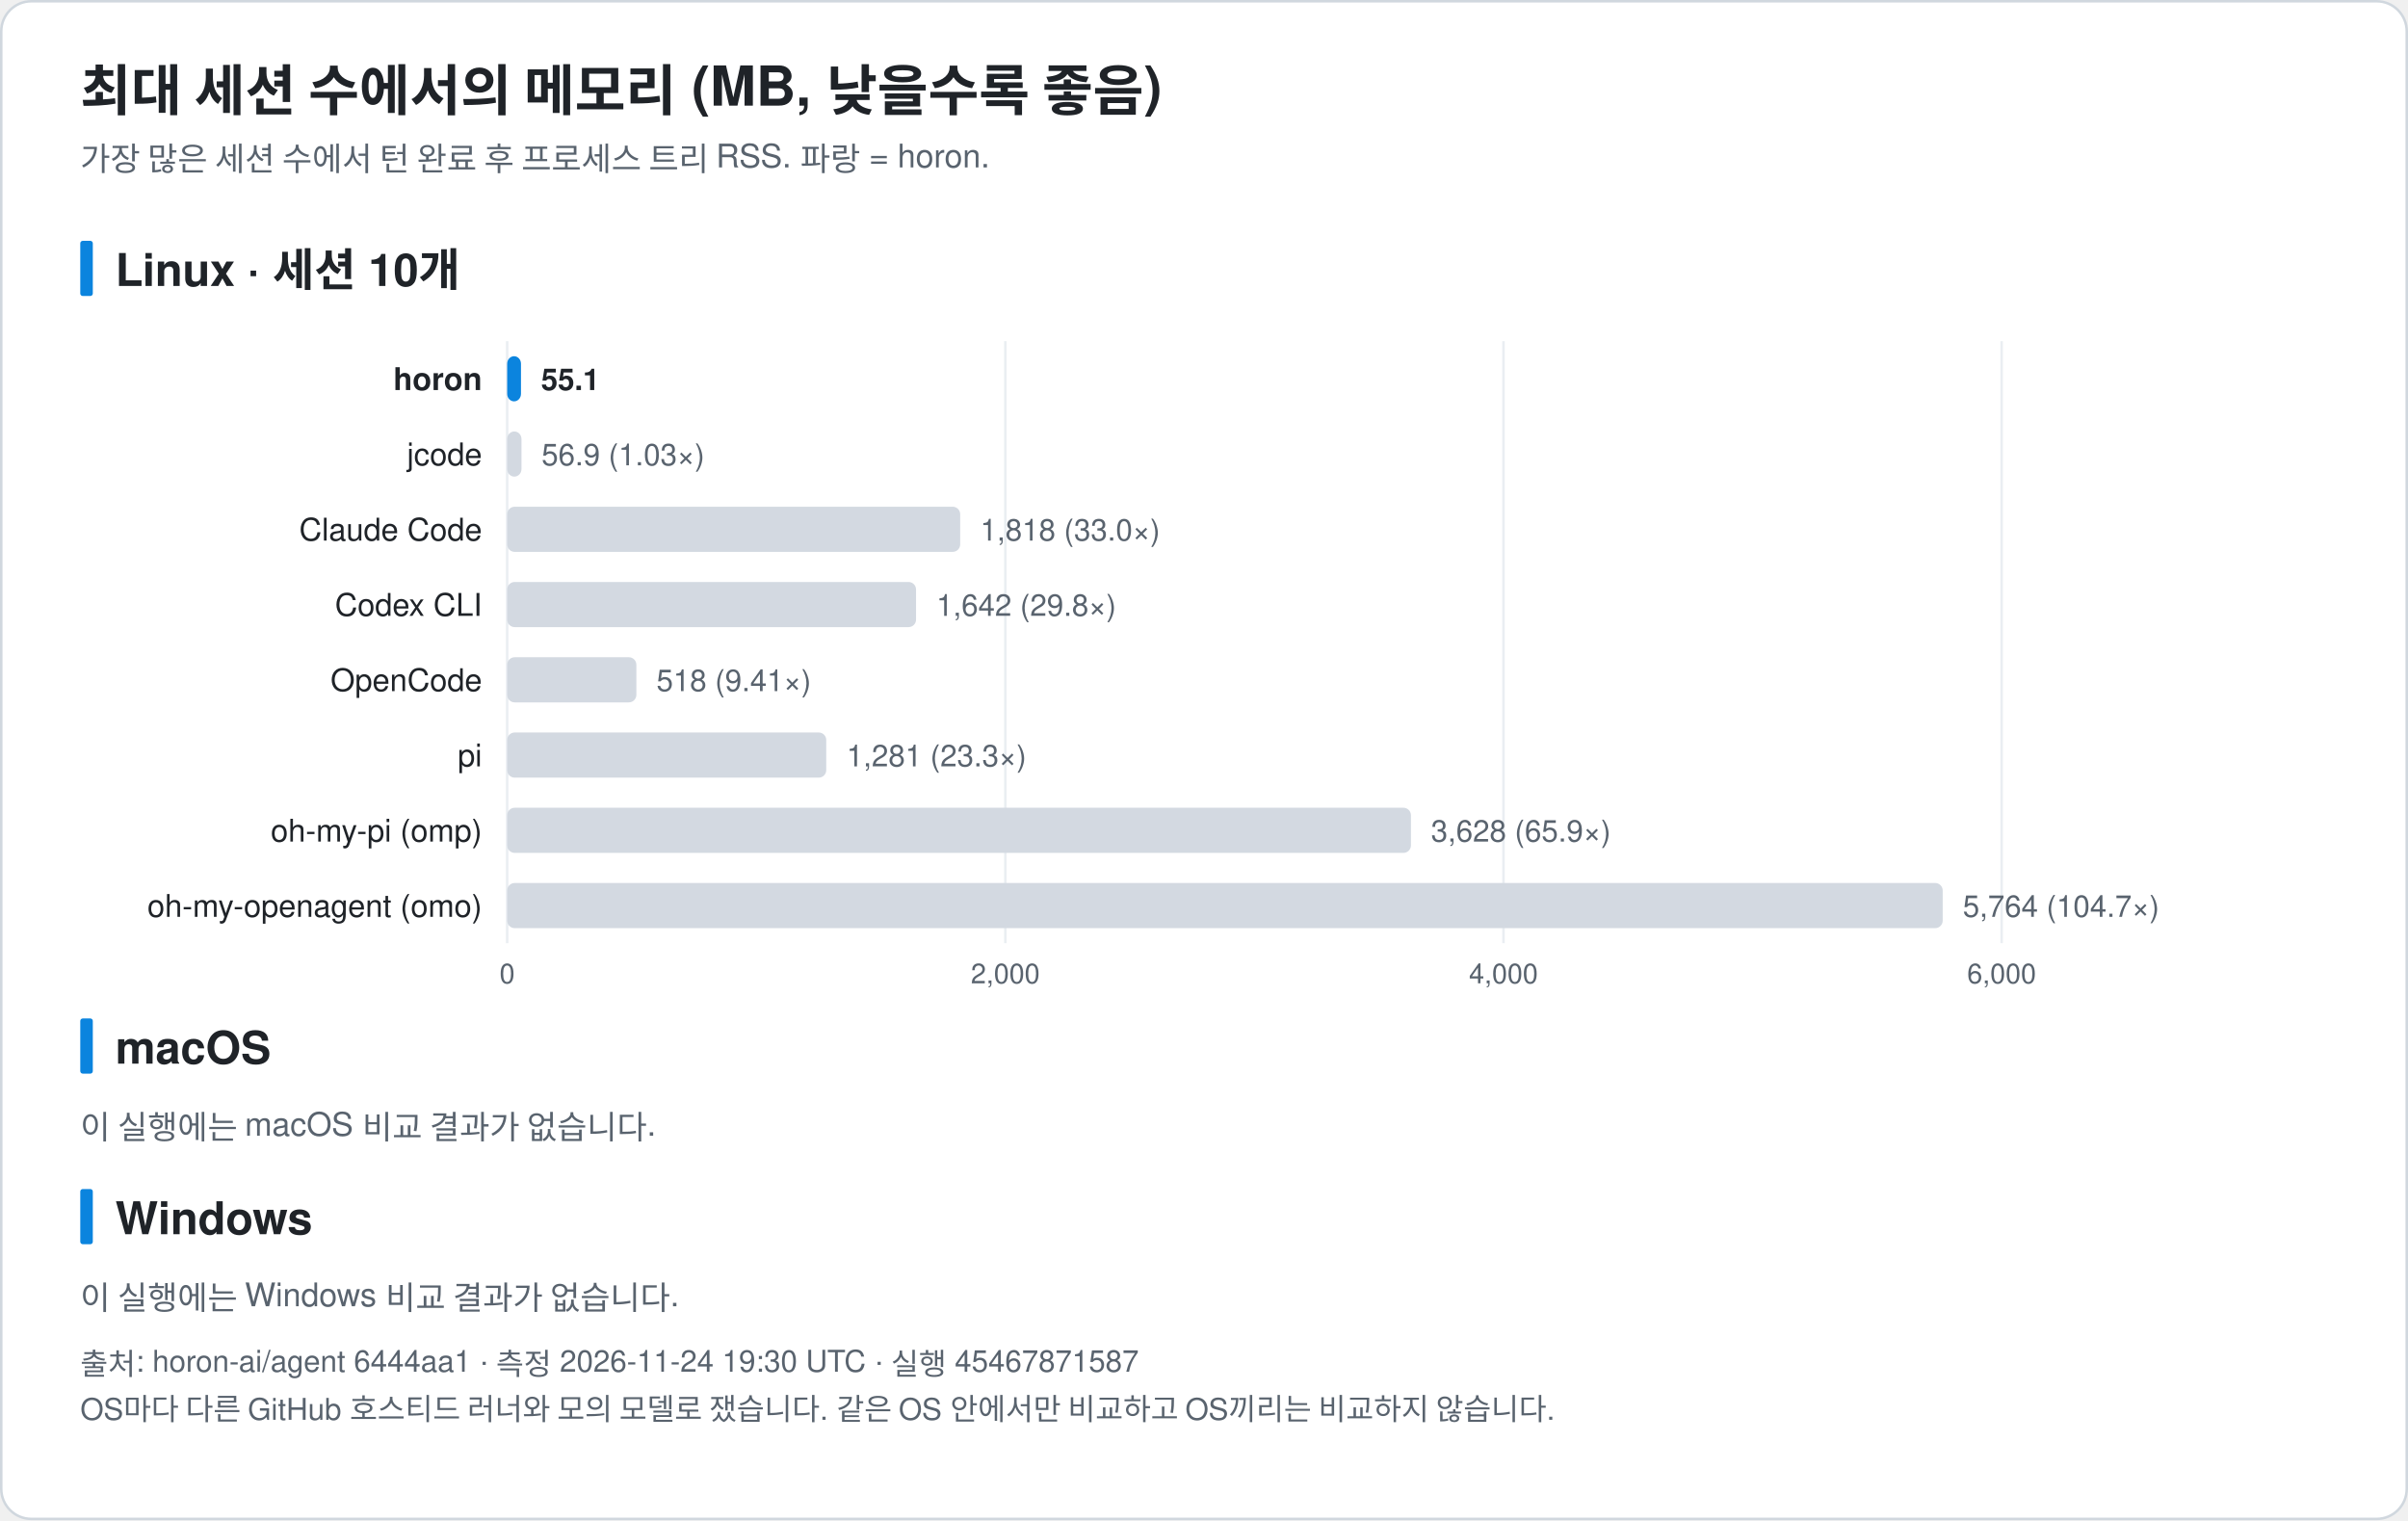
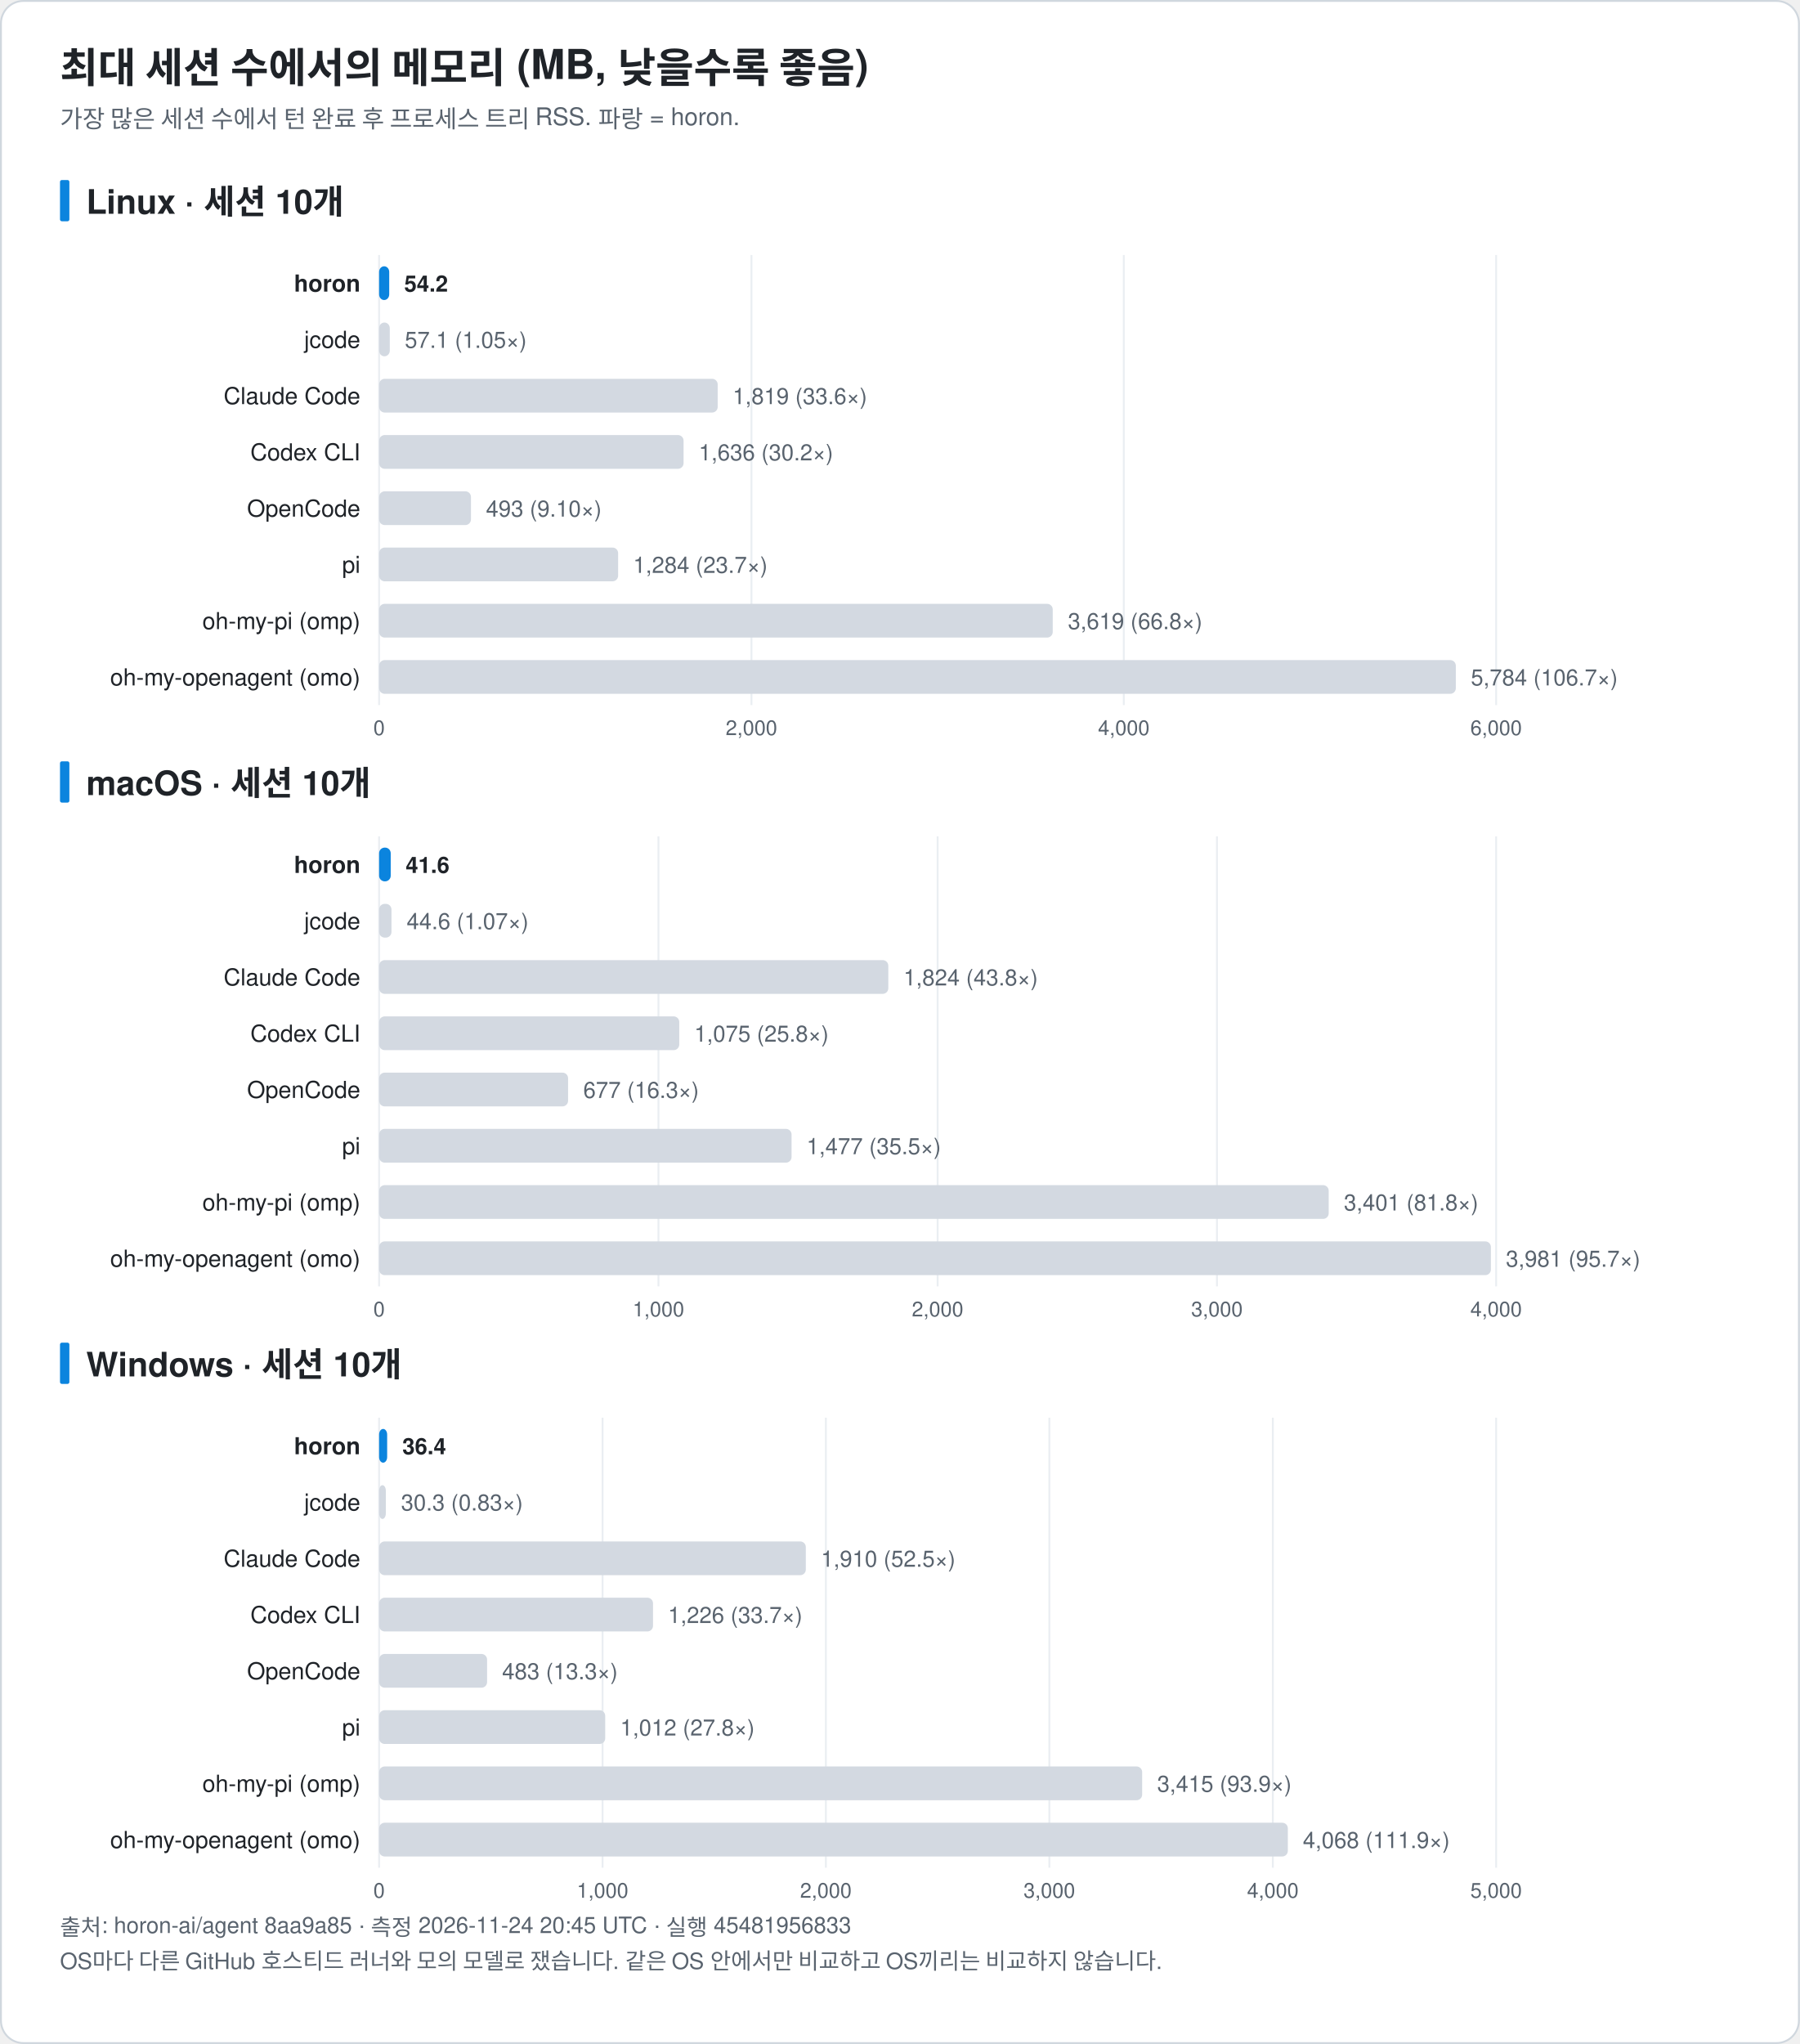
- <svg xmlns="http://www.w3.org/2000/svg" width="960" height="606" viewBox="0 0 960 606" font-family="-apple-system, BlinkMacSystemFont, 'Segoe UI', 'Noto Sans KR', 'Apple SD Gothic Neo', Helvetica, Arial, sans-serif" role="img">
-   <rect x="0.5" y="0.5" width="959" height="605" rx="12" fill="#ffffff" stroke="#d0d7de" />
+ <svg xmlns="http://www.w3.org/2000/svg" width="960" height="1090" viewBox="0 0 960 1090" font-family="-apple-system, BlinkMacSystemFont, 'Segoe UI', 'Noto Sans KR', 'Apple SD Gothic Neo', Helvetica, Arial, sans-serif" role="img">
+   <rect x="0.5" y="0.5" width="959" height="1089" rx="12" fill="#ffffff" stroke="#d0d7de" />
  <text x="32.0" y="44.0" font-size="22" fill="#1f2328" text-anchor="start" font-weight="bold">최대 세션 수에서의 메모리 (MB, 낮을수록 좋음)</text>
  <text x="32.0" y="68.0" font-size="13" fill="#59636e" text-anchor="start" font-weight="normal">가장 많은 세션 수에서 턴 완료 후 프로세스 트리 RSS. 파랑 = horon.</text>
  <rect x="32" y="96.0" width="5" height="22" rx="1" fill="#0b84de" />
  <text x="46.0" y="114.0" font-size="18" fill="#1f2328" text-anchor="start" font-weight="bold">Linux · 세션 10개</text>
  <line x1="202.2" y1="136.0" x2="202.2" y2="376.0" stroke="#eaeef2" />
  <text x="202.2" y="392.0" font-size="11" fill="#59636e" text-anchor="middle" font-weight="normal">0</text>
  <line x1="400.8" y1="136.0" x2="400.8" y2="376.0" stroke="#eaeef2" />
  <text x="400.8" y="392.0" font-size="11" fill="#59636e" text-anchor="middle" font-weight="normal">2,000</text>
  <line x1="599.4" y1="136.0" x2="599.4" y2="376.0" stroke="#eaeef2" />
  <text x="599.4" y="392.0" font-size="11" fill="#59636e" text-anchor="middle" font-weight="normal">4,000</text>
  <line x1="798.0" y1="136.0" x2="798.0" y2="376.0" stroke="#eaeef2" />
  <text x="798.0" y="392.0" font-size="11" fill="#59636e" text-anchor="middle" font-weight="normal">6,000</text>
  <text x="192.2" y="155.5" font-size="12.5" fill="#1f2328" text-anchor="end" font-weight="bold">horon</text>
-   <rect x="202.2" y="142.0" width="5.5" height="18" rx="3" fill="#0b84de" />
-   <text x="215.7" y="155.5" font-size="12" fill="#1f2328" text-anchor="start" font-weight="bold">55.1</text>
+   <rect x="202.2" y="142.0" width="5.4" height="18" rx="3" fill="#0b84de" />
+   <text x="215.6" y="155.5" font-size="12" fill="#1f2328" text-anchor="start" font-weight="bold">54.2</text>
  <text x="192.2" y="185.5" font-size="12.5" fill="#1f2328" text-anchor="end" font-weight="normal">jcode</text>
  <rect x="202.2" y="172.0" width="5.7" height="18" rx="3" fill="#d3d9e1" />
-   <text x="215.9" y="185.5" font-size="12" fill="#59636e" text-anchor="start" font-weight="normal">56.9 (1.03×)</text>
+   <text x="215.9" y="185.5" font-size="12" fill="#59636e" text-anchor="start" font-weight="normal">57.1 (1.05×)</text>
  <text x="192.2" y="215.5" font-size="12.5" fill="#1f2328" text-anchor="end" font-weight="normal">Claude Code</text>
  <rect x="202.2" y="202.0" width="180.6" height="18" rx="3" fill="#d3d9e1" />
-   <text x="390.8" y="215.5" font-size="12" fill="#59636e" text-anchor="start" font-weight="normal">1,818 (33.0×)</text>
+   <text x="390.8" y="215.5" font-size="12" fill="#59636e" text-anchor="start" font-weight="normal">1,819 (33.6×)</text>
  <text x="192.2" y="245.5" font-size="12.5" fill="#1f2328" text-anchor="end" font-weight="normal">Codex CLI</text>
-   <rect x="202.2" y="232.0" width="163.0" height="18" rx="3" fill="#d3d9e1" />
-   <text x="373.3" y="245.5" font-size="12" fill="#59636e" text-anchor="start" font-weight="normal">1,642 (29.8×)</text>
+   <rect x="202.2" y="232.0" width="162.4" height="18" rx="3" fill="#d3d9e1" />
+   <text x="372.7" y="245.5" font-size="12" fill="#59636e" text-anchor="start" font-weight="normal">1,636 (30.2×)</text>
  <text x="192.2" y="275.5" font-size="12.5" fill="#1f2328" text-anchor="end" font-weight="normal">OpenCode</text>
-   <rect x="202.2" y="262.0" width="51.5" height="18" rx="3" fill="#d3d9e1" />
-   <text x="261.7" y="275.5" font-size="12" fill="#59636e" text-anchor="start" font-weight="normal">518 (9.41×)</text>
+   <rect x="202.2" y="262.0" width="49.0" height="18" rx="3" fill="#d3d9e1" />
+   <text x="259.2" y="275.5" font-size="12" fill="#59636e" text-anchor="start" font-weight="normal">493 (9.10×)</text>
  <text x="192.2" y="305.5" font-size="12.5" fill="#1f2328" text-anchor="end" font-weight="normal">pi</text>
-   <rect x="202.2" y="292.0" width="127.2" height="18" rx="3" fill="#d3d9e1" />
-   <text x="337.5" y="305.5" font-size="12" fill="#59636e" text-anchor="start" font-weight="normal">1,281 (23.3×)</text>
+   <rect x="202.2" y="292.0" width="127.5" height="18" rx="3" fill="#d3d9e1" />
+   <text x="337.7" y="305.5" font-size="12" fill="#59636e" text-anchor="start" font-weight="normal">1,284 (23.7×)</text>
  <text x="192.2" y="335.5" font-size="12.5" fill="#1f2328" text-anchor="end" font-weight="normal">oh-my-pi (omp)</text>
-   <rect x="202.2" y="322.0" width="360.3" height="18" rx="3" fill="#d3d9e1" />
-   <text x="570.5" y="335.5" font-size="12" fill="#59636e" text-anchor="start" font-weight="normal">3,628 (65.9×)</text>
+   <rect x="202.2" y="322.0" width="359.3" height="18" rx="3" fill="#d3d9e1" />
+   <text x="569.6" y="335.5" font-size="12" fill="#59636e" text-anchor="start" font-weight="normal">3,619 (66.8×)</text>
  <text x="192.2" y="365.5" font-size="12.5" fill="#1f2328" text-anchor="end" font-weight="normal">oh-my-openagent (omo)</text>
-   <rect x="202.2" y="352.0" width="572.3" height="18" rx="3" fill="#d3d9e1" />
-   <text x="782.5" y="365.5" font-size="12" fill="#59636e" text-anchor="start" font-weight="normal">5,764 (104.7×)</text>
+   <rect x="202.2" y="352.0" width="574.3" height="18" rx="3" fill="#d3d9e1" />
+   <text x="784.5" y="365.5" font-size="12" fill="#59636e" text-anchor="start" font-weight="normal">5,784 (106.7×)</text>
  <rect x="32" y="406.0" width="5" height="22" rx="1" fill="#0b84de" />
-   <text x="46.0" y="424.0" font-size="18" fill="#1f2328" text-anchor="start" font-weight="bold">macOS</text>
-   <text x="32.0" y="454.0" font-size="13" fill="#59636e" text-anchor="start" font-weight="normal">이 실행에는 macOS 비교 결과가 없습니다.</text>
-   <rect x="32" y="474.0" width="5" height="22" rx="1" fill="#0b84de" />
-   <text x="46.0" y="492.0" font-size="18" fill="#1f2328" text-anchor="start" font-weight="bold">Windows</text>
-   <text x="32.0" y="522.0" font-size="13" fill="#59636e" text-anchor="start" font-weight="normal">이 실행에는 Windows 비교 결과가 없습니다.</text>
-   <text x="32.0" y="548.0" font-size="12" fill="#59636e" text-anchor="start" font-weight="normal">출처: horon-ai/agent 6444aa1 · 측정 2026-11-24 19:30 UTC · 실행 45467871587</text>
-   <text x="32.0" y="566.0" font-size="12" fill="#59636e" text-anchor="start" font-weight="normal">OS마다 다른 GitHub 호스티드 러너와 모의 모델로 쟀습니다. 같은 OS 안에서만 비교하고 OS끼리는 비교하지 않습니다.</text>
+   <text x="46.0" y="424.0" font-size="18" fill="#1f2328" text-anchor="start" font-weight="bold">macOS · 세션 10개</text>
+   <line x1="202.2" y1="446.0" x2="202.2" y2="686.0" stroke="#eaeef2" />
+   <text x="202.2" y="702.0" font-size="11" fill="#59636e" text-anchor="middle" font-weight="normal">0</text>
+   <line x1="351.2" y1="446.0" x2="351.2" y2="686.0" stroke="#eaeef2" />
+   <text x="351.2" y="702.0" font-size="11" fill="#59636e" text-anchor="middle" font-weight="normal">1,000</text>
+   <line x1="500.1" y1="446.0" x2="500.1" y2="686.0" stroke="#eaeef2" />
+   <text x="500.1" y="702.0" font-size="11" fill="#59636e" text-anchor="middle" font-weight="normal">2,000</text>
+   <line x1="649.1" y1="446.0" x2="649.1" y2="686.0" stroke="#eaeef2" />
+   <text x="649.1" y="702.0" font-size="11" fill="#59636e" text-anchor="middle" font-weight="normal">3,000</text>
+   <line x1="798.0" y1="446.0" x2="798.0" y2="686.0" stroke="#eaeef2" />
+   <text x="798.0" y="702.0" font-size="11" fill="#59636e" text-anchor="middle" font-weight="normal">4,000</text>
+   <text x="192.2" y="465.5" font-size="12.5" fill="#1f2328" text-anchor="end" font-weight="bold">horon</text>
+   <rect x="202.2" y="452.0" width="6.2" height="18" rx="3" fill="#0b84de" />
+   <text x="216.4" y="465.5" font-size="12" fill="#1f2328" text-anchor="start" font-weight="bold">41.6</text>
+   <text x="192.2" y="495.5" font-size="12.5" fill="#1f2328" text-anchor="end" font-weight="normal">jcode</text>
+   <rect x="202.2" y="482.0" width="6.6" height="18" rx="3" fill="#d3d9e1" />
+   <text x="216.9" y="495.5" font-size="12" fill="#59636e" text-anchor="start" font-weight="normal">44.6 (1.07×)</text>
+   <text x="192.2" y="525.5" font-size="12.5" fill="#1f2328" text-anchor="end" font-weight="normal">Claude Code</text>
+   <rect x="202.2" y="512.0" width="271.6" height="18" rx="3" fill="#d3d9e1" />
+   <text x="481.9" y="525.5" font-size="12" fill="#59636e" text-anchor="start" font-weight="normal">1,824 (43.8×)</text>
+   <text x="192.2" y="555.5" font-size="12.5" fill="#1f2328" text-anchor="end" font-weight="normal">Codex CLI</text>
+   <rect x="202.2" y="542.0" width="160.1" height="18" rx="3" fill="#d3d9e1" />
+   <text x="370.3" y="555.5" font-size="12" fill="#59636e" text-anchor="start" font-weight="normal">1,075 (25.8×)</text>
+   <text x="192.2" y="585.5" font-size="12.5" fill="#1f2328" text-anchor="end" font-weight="normal">OpenCode</text>
+   <rect x="202.2" y="572.0" width="100.8" height="18" rx="3" fill="#d3d9e1" />
+   <text x="311.1" y="585.5" font-size="12" fill="#59636e" text-anchor="start" font-weight="normal">677 (16.3×)</text>
+   <text x="192.2" y="615.5" font-size="12.5" fill="#1f2328" text-anchor="end" font-weight="normal">pi</text>
+   <rect x="202.2" y="602.0" width="220.0" height="18" rx="3" fill="#d3d9e1" />
+   <text x="430.2" y="615.5" font-size="12" fill="#59636e" text-anchor="start" font-weight="normal">1,477 (35.5×)</text>
+   <text x="192.2" y="645.5" font-size="12.5" fill="#1f2328" text-anchor="end" font-weight="normal">oh-my-pi (omp)</text>
+   <rect x="202.2" y="632.0" width="506.5" height="18" rx="3" fill="#d3d9e1" />
+   <text x="716.8" y="645.5" font-size="12" fill="#59636e" text-anchor="start" font-weight="normal">3,401 (81.8×)</text>
+   <text x="192.2" y="675.5" font-size="12.5" fill="#1f2328" text-anchor="end" font-weight="normal">oh-my-openagent (omo)</text>
+   <rect x="202.2" y="662.0" width="593.0" height="18" rx="3" fill="#d3d9e1" />
+   <text x="803.2" y="675.5" font-size="12" fill="#59636e" text-anchor="start" font-weight="normal">3,981 (95.7×)</text>
+   <rect x="32" y="716.0" width="5" height="22" rx="1" fill="#0b84de" />
+   <text x="46.0" y="734.0" font-size="18" fill="#1f2328" text-anchor="start" font-weight="bold">Windows · 세션 10개</text>
+   <line x1="202.2" y1="756.0" x2="202.2" y2="996.0" stroke="#eaeef2" />
+   <text x="202.2" y="1012.0" font-size="11" fill="#59636e" text-anchor="middle" font-weight="normal">0</text>
+   <line x1="321.4" y1="756.0" x2="321.4" y2="996.0" stroke="#eaeef2" />
+   <text x="321.4" y="1012.0" font-size="11" fill="#59636e" text-anchor="middle" font-weight="normal">1,000</text>
+   <line x1="440.5" y1="756.0" x2="440.5" y2="996.0" stroke="#eaeef2" />
+   <text x="440.5" y="1012.0" font-size="11" fill="#59636e" text-anchor="middle" font-weight="normal">2,000</text>
+   <line x1="559.7" y1="756.0" x2="559.7" y2="996.0" stroke="#eaeef2" />
+   <text x="559.7" y="1012.0" font-size="11" fill="#59636e" text-anchor="middle" font-weight="normal">3,000</text>
+   <line x1="678.9" y1="756.0" x2="678.9" y2="996.0" stroke="#eaeef2" />
+   <text x="678.9" y="1012.0" font-size="11" fill="#59636e" text-anchor="middle" font-weight="normal">4,000</text>
+   <line x1="798.0" y1="756.0" x2="798.0" y2="996.0" stroke="#eaeef2" />
+   <text x="798.0" y="1012.0" font-size="11" fill="#59636e" text-anchor="middle" font-weight="normal">5,000</text>
+   <text x="192.2" y="775.5" font-size="12.5" fill="#1f2328" text-anchor="end" font-weight="bold">horon</text>
+   <rect x="202.2" y="762.0" width="4.3" height="18" rx="3" fill="#0b84de" />
+   <text x="214.6" y="775.5" font-size="12" fill="#1f2328" text-anchor="start" font-weight="bold">36.4</text>
+   <text x="192.2" y="805.5" font-size="12.5" fill="#1f2328" text-anchor="end" font-weight="normal">jcode</text>
+   <rect x="202.2" y="792.0" width="3.6" height="18" rx="3" fill="#d3d9e1" />
+   <text x="213.9" y="805.5" font-size="12" fill="#59636e" text-anchor="start" font-weight="normal">30.3 (0.83×)</text>
+   <text x="192.2" y="835.5" font-size="12.5" fill="#1f2328" text-anchor="end" font-weight="normal">Claude Code</text>
+   <rect x="202.2" y="822.0" width="227.6" height="18" rx="3" fill="#d3d9e1" />
+   <text x="437.9" y="835.5" font-size="12" fill="#59636e" text-anchor="start" font-weight="normal">1,910 (52.5×)</text>
+   <text x="192.2" y="865.5" font-size="12.5" fill="#1f2328" text-anchor="end" font-weight="normal">Codex CLI</text>
+   <rect x="202.2" y="852.0" width="146.1" height="18" rx="3" fill="#d3d9e1" />
+   <text x="356.3" y="865.5" font-size="12" fill="#59636e" text-anchor="start" font-weight="normal">1,226 (33.7×)</text>
+   <text x="192.2" y="895.5" font-size="12.5" fill="#1f2328" text-anchor="end" font-weight="normal">OpenCode</text>
+   <rect x="202.2" y="882.0" width="57.6" height="18" rx="3" fill="#d3d9e1" />
+   <text x="267.8" y="895.5" font-size="12" fill="#59636e" text-anchor="start" font-weight="normal">483 (13.3×)</text>
+   <text x="192.2" y="925.5" font-size="12.5" fill="#1f2328" text-anchor="end" font-weight="normal">pi</text>
+   <rect x="202.2" y="912.0" width="120.6" height="18" rx="3" fill="#d3d9e1" />
+   <text x="330.8" y="925.5" font-size="12" fill="#59636e" text-anchor="start" font-weight="normal">1,012 (27.8×)</text>
+   <text x="192.2" y="955.5" font-size="12.5" fill="#1f2328" text-anchor="end" font-weight="normal">oh-my-pi (omp)</text>
+   <rect x="202.2" y="942.0" width="407.0" height="18" rx="3" fill="#d3d9e1" />
+   <text x="617.2" y="955.5" font-size="12" fill="#59636e" text-anchor="start" font-weight="normal">3,415 (93.9×)</text>
+   <text x="192.2" y="985.5" font-size="12.5" fill="#1f2328" text-anchor="end" font-weight="normal">oh-my-openagent (omo)</text>
+   <rect x="202.2" y="972.0" width="484.7" height="18" rx="3" fill="#d3d9e1" />
+   <text x="694.9" y="985.5" font-size="12" fill="#59636e" text-anchor="start" font-weight="normal">4,068 (111.9×)</text>
+   <text x="32.0" y="1032.0" font-size="12" fill="#59636e" text-anchor="start" font-weight="normal">출처: horon-ai/agent 8aa9a85 · 측정 2026-11-24 20:45 UTC · 실행 45481956833</text>
+   <text x="32.0" y="1050.0" font-size="12" fill="#59636e" text-anchor="start" font-weight="normal">OS마다 다른 GitHub 호스티드 러너와 모의 모델로 쟀습니다. 같은 OS 안에서만 비교하고 OS끼리는 비교하지 않습니다.</text>
</svg>
